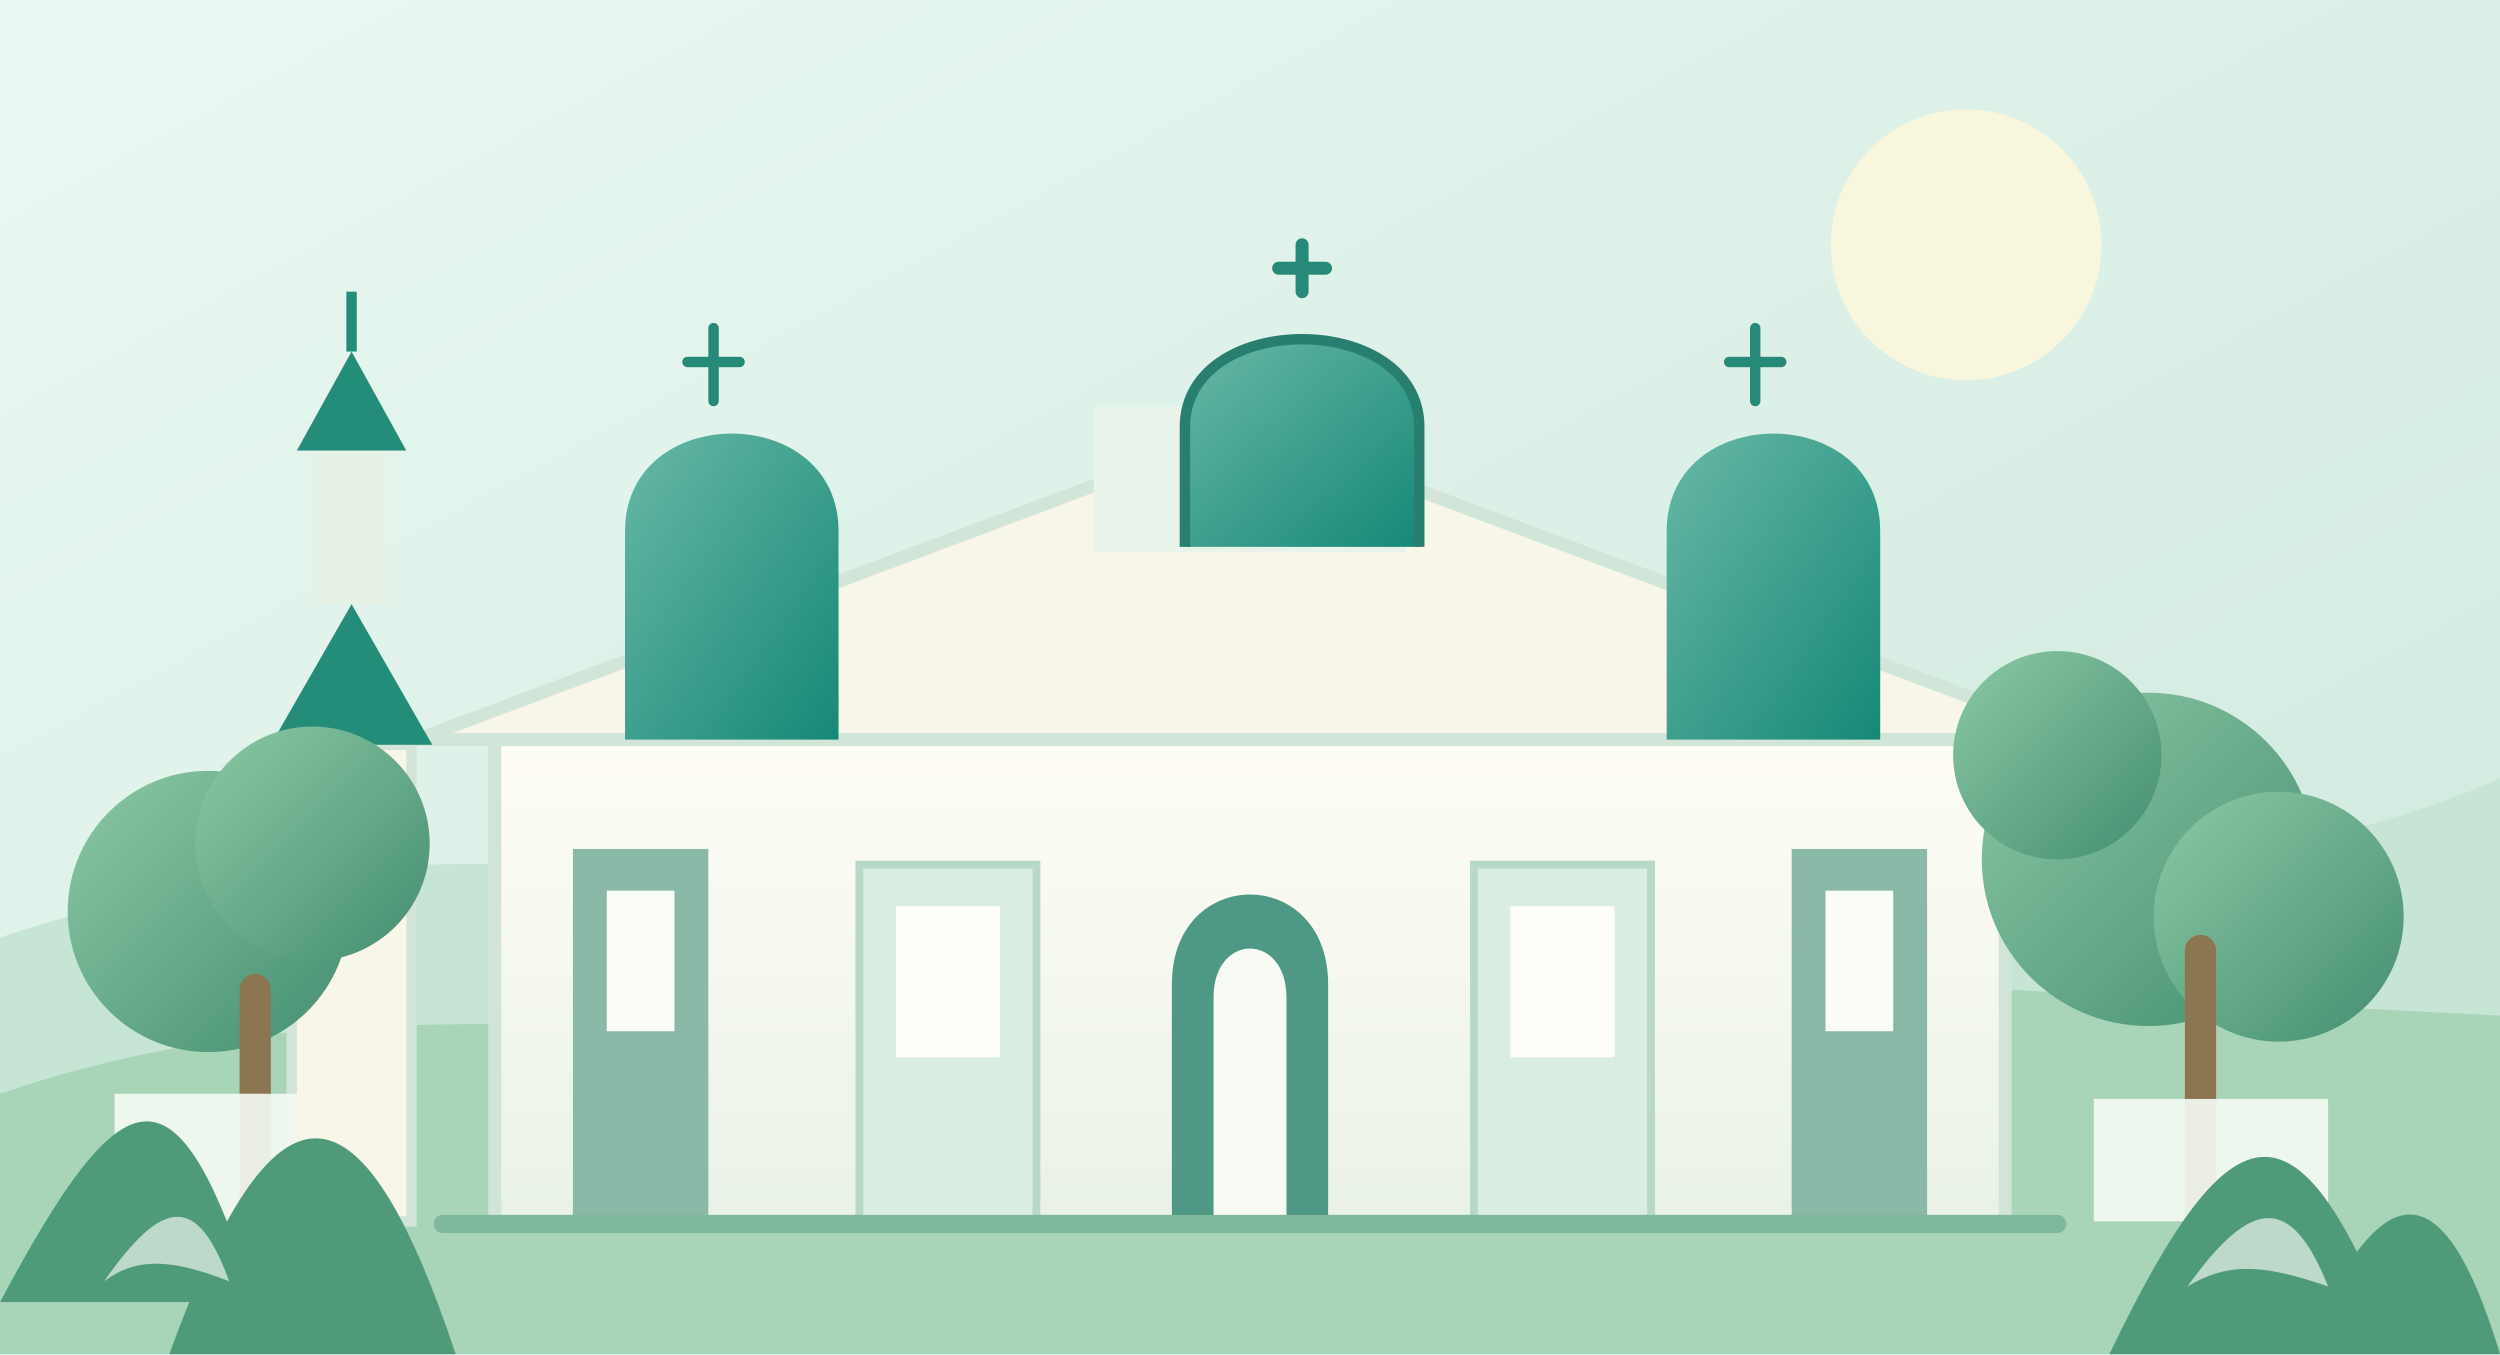
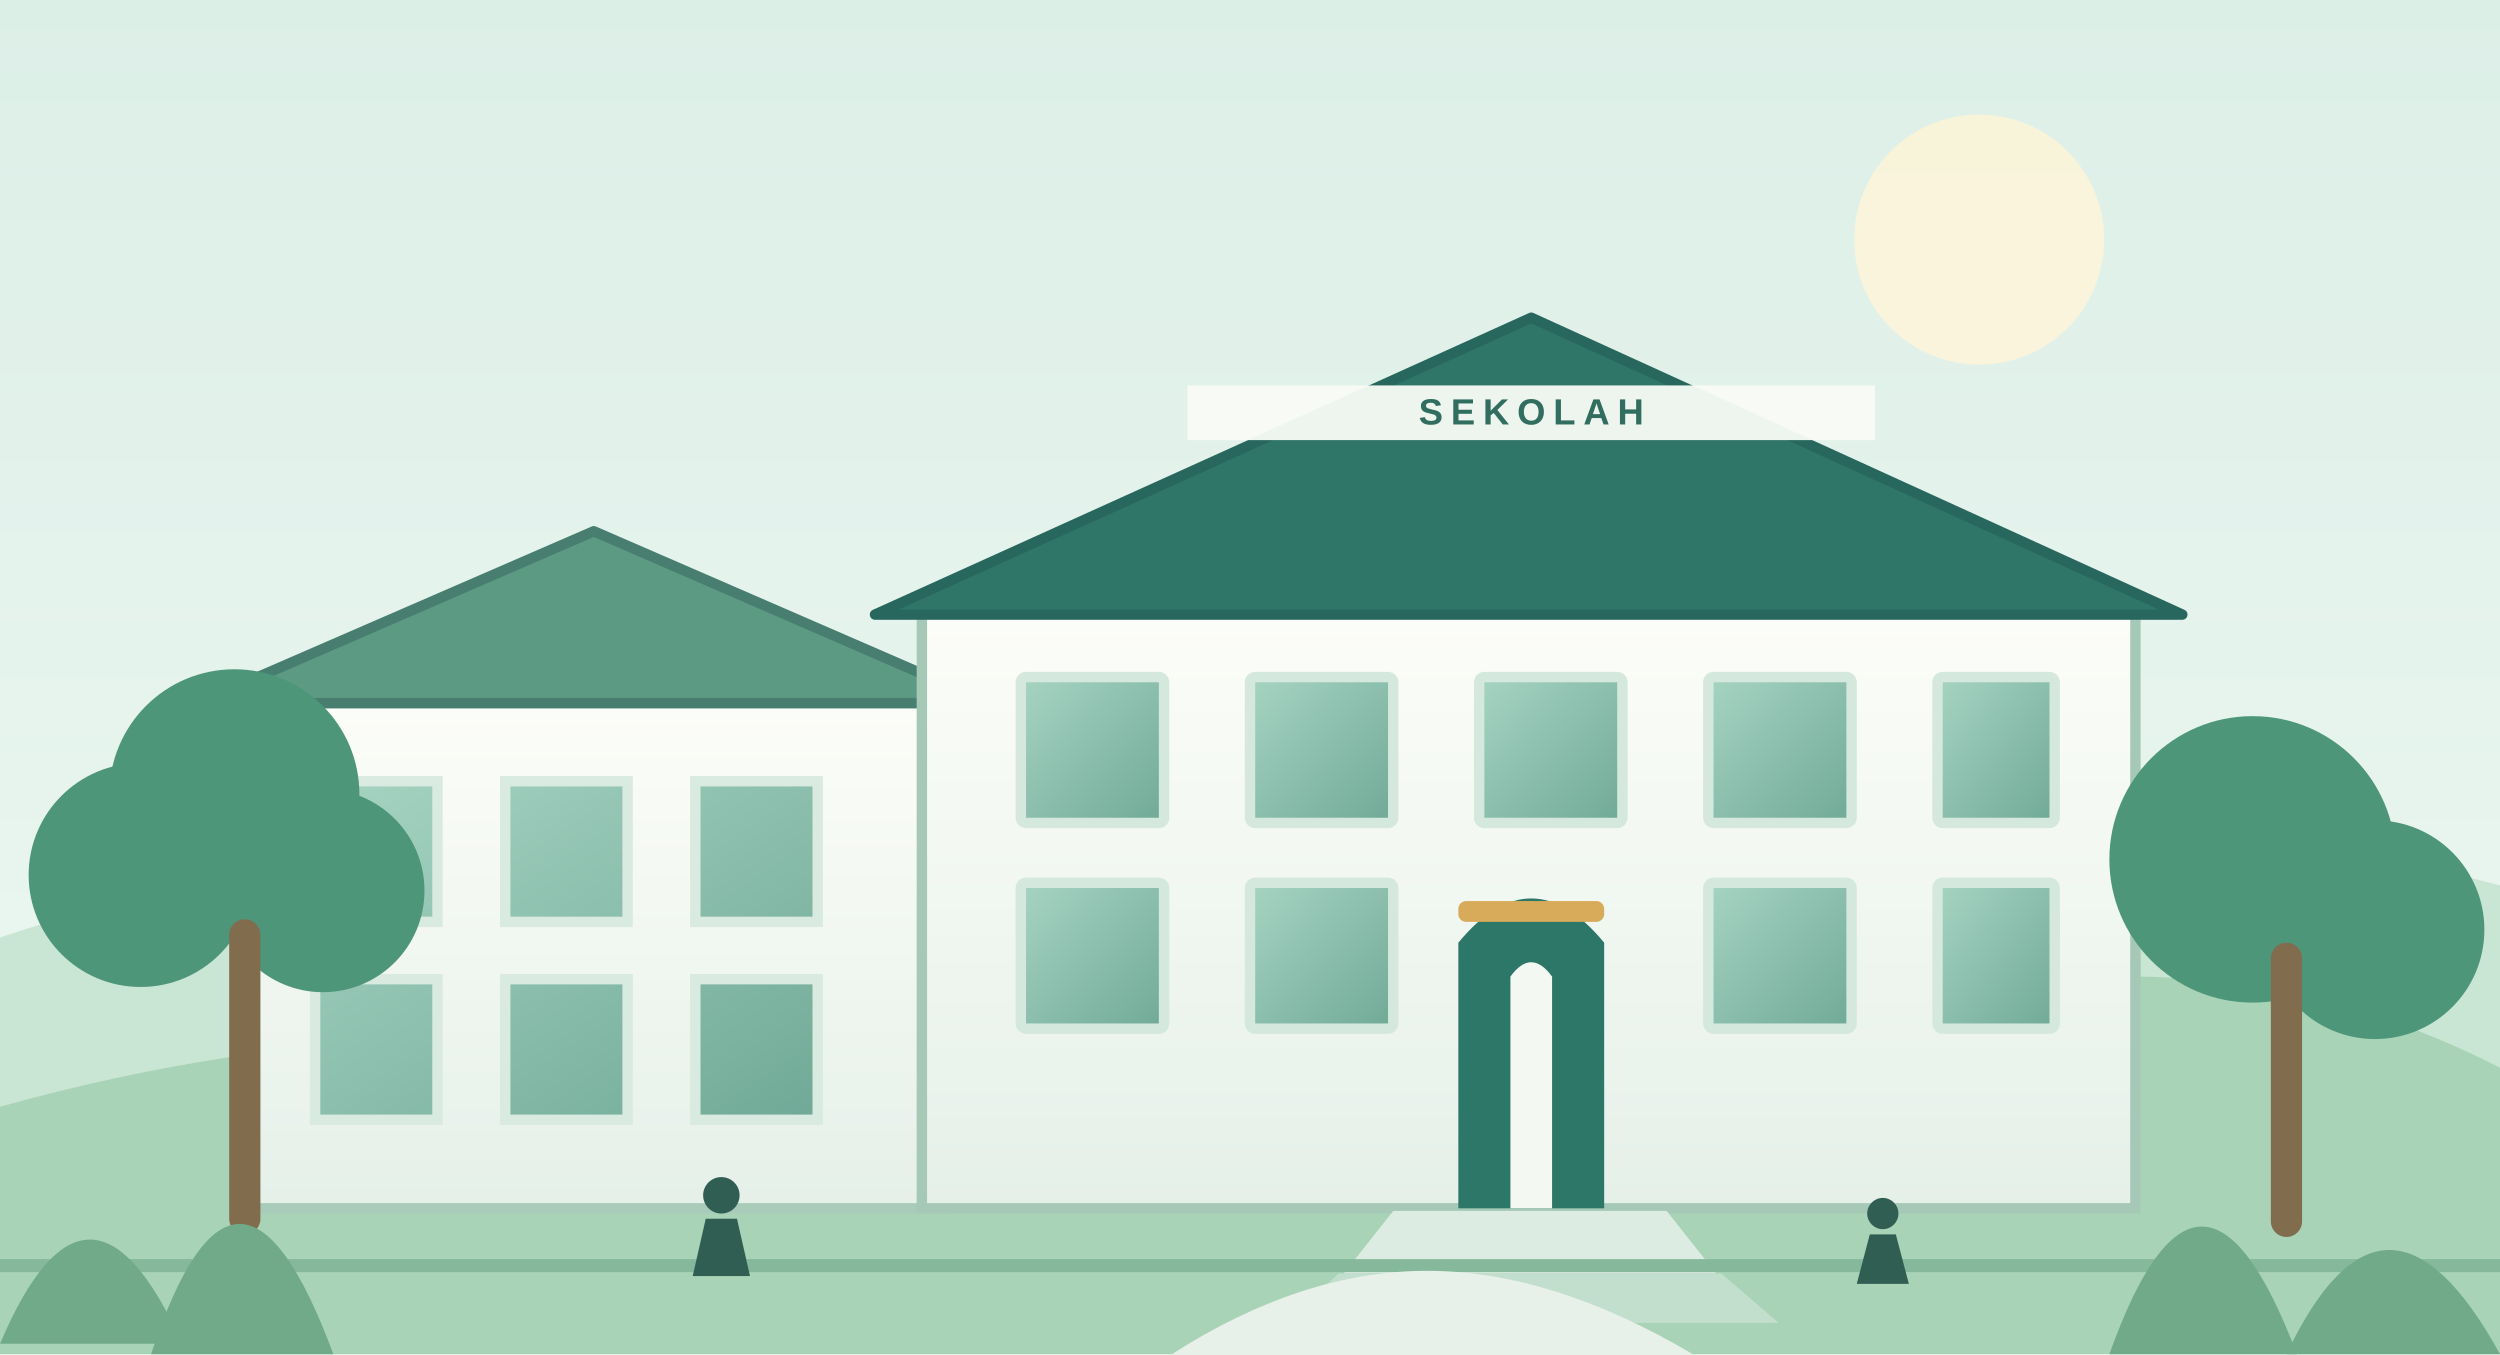
<svg xmlns="http://www.w3.org/2000/svg" viewBox="0 0 960 520" fill="none">
  <defs>
-     <linearGradient id="sky" x1="0" y1="0" x2="1" y2="1">
-       <stop stop-color="#EAF8F1" />
-       <stop offset="1" stop-color="#CDE8DD" />
+     <linearGradient id="sky" x1="0" y1="0" x2="0" y2="1">
+       <stop stop-color="#DCEFE7" />
+       <stop offset="1" stop-color="#EFF8F3" />
    </linearGradient>
    <linearGradient id="wall" x1="0" y1="0" x2="0" y2="1">
-       <stop stop-color="#FFFDF5" />
-       <stop offset="1" stop-color="#E9F2E7" />
+       <stop stop-color="#FCFDF8" />
+       <stop offset="1" stop-color="#E5F0E9" />
    </linearGradient>
-     <linearGradient id="dome" x1="0" y1="0" x2="1" y2="1">
-       <stop stop-color="#69B8A5" />
-       <stop offset="1" stop-color="#168878" />
-     </linearGradient>
-     <linearGradient id="leaf" x1="0" y1="0" x2="1" y2="1">
-       <stop stop-color="#8DC9A5" />
-       <stop offset="1" stop-color="#438E70" />
+     <linearGradient id="glass" x1="0" y1="0" x2="1" y2="1">
+       <stop stop-color="#A7D4C3" />
+       <stop offset="1" stop-color="#70A997" />
    </linearGradient>
  </defs>
  <rect width="960" height="520" fill="url(#sky)" />
-   <circle cx="755" cy="94" r="52" fill="#FFF8DA" opacity=".8" />
-   <path d="M0 360C150 310 242 346 365 326s224-53 337-21 181 27 258-6v221H0V360Z" fill="#C7E5D4" />
-   <path d="M0 420c140-48 254-12 382-34 148-25 255-12 578 4v130H0V420Z" fill="#A8D5B8" />
-   <path d="M190 284h580v185H190z" fill="url(#wall)" stroke="#D1E4D8" stroke-width="5" />
-   <path d="M160 284 480 164l320 120H160Z" fill="#F7F6E8" stroke="#D2E5D9" stroke-width="5" />
-   <path d="M420 212h120v-56h-120z" fill="#E8F3E9" />
-   <path d="M455 210v-46c0-45 90-45 90 0v46" fill="url(#dome)" stroke="#287F70" stroke-width="4" />
-   <path d="M500 112v-18m-9 9h18" stroke="#278A79" stroke-width="5" stroke-linecap="round" />
-   <path d="M240 284v-80c0-50 82-50 82 0v80" fill="url(#dome)" />
-   <path d="M274 154v-28m-10 13h20" stroke="#278A79" stroke-width="4" stroke-linecap="round" />
-   <path d="M640 284v-80c0-50 82-50 82 0v80" fill="url(#dome)" />
-   <path d="M674 154v-28m-10 13h20" stroke="#278A79" stroke-width="4" stroke-linecap="round" />
-   <g fill="#8ABAA7">
-     <path d="M220 326h52v143h-52zM688 326h52v143h-52z" />
+   <circle cx="760" cy="92" r="48" fill="#FFF5D7" opacity=".8" />
+   <path d="M0 360Q155 308 302 344T590 330T960 340V520H0Z" fill="#C9E5D3" />
+   <path d="M0 425Q175 376 360 414T690 399T960 410V520H0Z" fill="#A8D3B7" />
+   <path d="M92 270H364V464H92Z" fill="url(#wall)" stroke="#A9CBB9" stroke-width="4" />
+   <path d="M76 270L228 204L380 270Z" fill="#5D9A83" stroke="#477E70" stroke-width="4" stroke-linejoin="round" />
+   <path d="M121 300H168V354H121Z M194 300H241V354H194Z M267 300H314V354H267Z M121 376H168V430H121Z M194 376H241V430H194Z M267 376H314V430H267Z" fill="url(#glass)" stroke="#D9EAE0" stroke-width="4" />
+   <path d="M354 235H820V464H354Z" fill="url(#wall)" stroke="#A6C9B7" stroke-width="4" />
+   <path d="M336 236L588 122L838 236Z" fill="#2F7568" stroke="#28675D" stroke-width="4" stroke-linejoin="round" />
+   <path d="M456 148H720V169H456Z" fill="#F8FBF6" opacity=".95" />
+   <text x="588" y="163" text-anchor="middle" font-size="14" font-family="Arial,sans-serif" font-weight="700" fill="#326E60" letter-spacing="3">SEKOLAH</text>
+   <g fill="url(#glass)" stroke="#D4E8DD" stroke-width="4">
+     <rect x="392" y="260" width="55" height="56" rx="2" />
+     <rect x="480" y="260" width="55" height="56" rx="2" />
+     <rect x="568" y="260" width="55" height="56" rx="2" />
+     <rect x="656" y="260" width="55" height="56" rx="2" />
+     <rect x="744" y="260" width="45" height="56" rx="2" />
+     <rect x="392" y="339" width="55" height="56" rx="2" />
+     <rect x="480" y="339" width="55" height="56" rx="2" />
+     <rect x="656" y="339" width="55" height="56" rx="2" />
+     <rect x="744" y="339" width="45" height="56" rx="2" />
  </g>
-   <g fill="#F9FCF7">
-     <path d="M233 342h26v54h-26zM701 342h26v54h-26z" />
+   <path d="M560 464V362Q588 328 616 362V464Z" fill="#2D7769" />
+   <path d="M580 464V375Q588 364 596 375V464Z" fill="#F3F8F2" />
+   <rect x="560" y="346" width="56" height="8" rx="3" fill="#D8AB5A" />
+   <path d="M535 465H640L659 489H516Z" fill="#DCECE2" />
+   <path d="M514 489H661L683 508H494Z" fill="#C2DECD" />
+   <path d="M0 486H960" stroke="#86B99B" stroke-width="5" />
+   <g fill="#4E9679">
+     <circle cx="54" cy="336" r="43" />
+     <circle cx="90" cy="305" r="48" />
+     <circle cx="124" cy="342" r="39" />
+     <circle cx="865" cy="330" r="55" />
+     <circle cx="912" cy="357" r="42" />
  </g>
-   <g fill="#D9EDE2" stroke="#B8D8C8" stroke-width="3">
-     <path d="M330 332h68v137h-68zM566 332h68v137h-68z" />
+   <g stroke="#826C4E" stroke-width="12" stroke-linecap="round">
+     <path d="M94 359V468" />
+     <path d="M878 368V469" />
  </g>
-   <g fill="#FFFDF7">
-     <path d="M344 348h40v58h-40zM580 348h40v58h-40z" />
+   <g fill="#70AA88">
+     <path d="M0 516Q34 436 70 516H0Z" />
+     <path d="M58 520Q91 420 128 520H58Z" />
+     <path d="M810 520Q845 422 882 520H810Z" />
+     <path d="M878 520Q916 440 960 520H878Z" />
  </g>
-   <path d="M450 469v-91c0-46 60-46 60 0v91" fill="#4D9985" />
-   <path d="M466 469v-86c0-25 28-25 28 0v86" fill="#F8FBF4" />
-   <path d="M170 470h620" stroke="#7FB89A" stroke-width="7" stroke-linecap="round" />
-   <path d="M112 286h46v183h-46z" fill="#F8F6E8" stroke="#D3E4D8" stroke-width="4" />
-   <path d="M104 286 135 232l31 54h-62Z" fill="#248D7A" />
-   <path d="M121 232v-60h28v60" fill="#E7F2E7" />
-   <path d="M114 173 135 135l21 38h-42Z" fill="#248D7A" />
-   <path d="M135 135V112" stroke="#248D7A" stroke-width="4" />
-   <g fill="url(#leaf)">
-     <circle cx="80" cy="350" r="54" />
-     <circle cx="120" cy="324" r="45" />
-     <circle cx="825" cy="330" r="64" />
-     <circle cx="875" cy="352" r="48" />
-     <circle cx="790" cy="290" r="40" />
-   </g>
-   <g stroke="#8C7651" stroke-width="12" stroke-linecap="round">
-     <path d="M98 380v91M845 365v106" />
-   </g>
-   <g fill="#F5FBF4" opacity=".9">
-     <path d="M44 420h70v49H44zM804 422h90v47h-90z" />
-   </g>
-   <g fill="#4F9B79">
-     <path d="M0 500c48-90 68-95 98 0H0ZM65 520c40-110 73-111 110 0H65ZM810 520c48-100 73-102 112 0H810ZM884 520c30-70 54-73 76 0h-76Z" />
-   </g>
-   <g fill="#F6FBF5" opacity=".65">
-     <path d="M40 492c23-33 36-33 48 0-23-9-36-9-48 0ZM840 494c25-35 40-35 54 0-26-9-39-9-54 0Z" />
+   <path d="M450 520Q500 488 548 488T650 520" fill="#E8F1E9" />
+   <g fill="#315E53">
+     <circle cx="277" cy="459" r="7" />
+     <path d="M271 468H283L288 490H266Z" />
+     <circle cx="723" cy="466" r="6" />
+     <path d="M718 474H728L733 493H713Z" />
  </g>
</svg>
